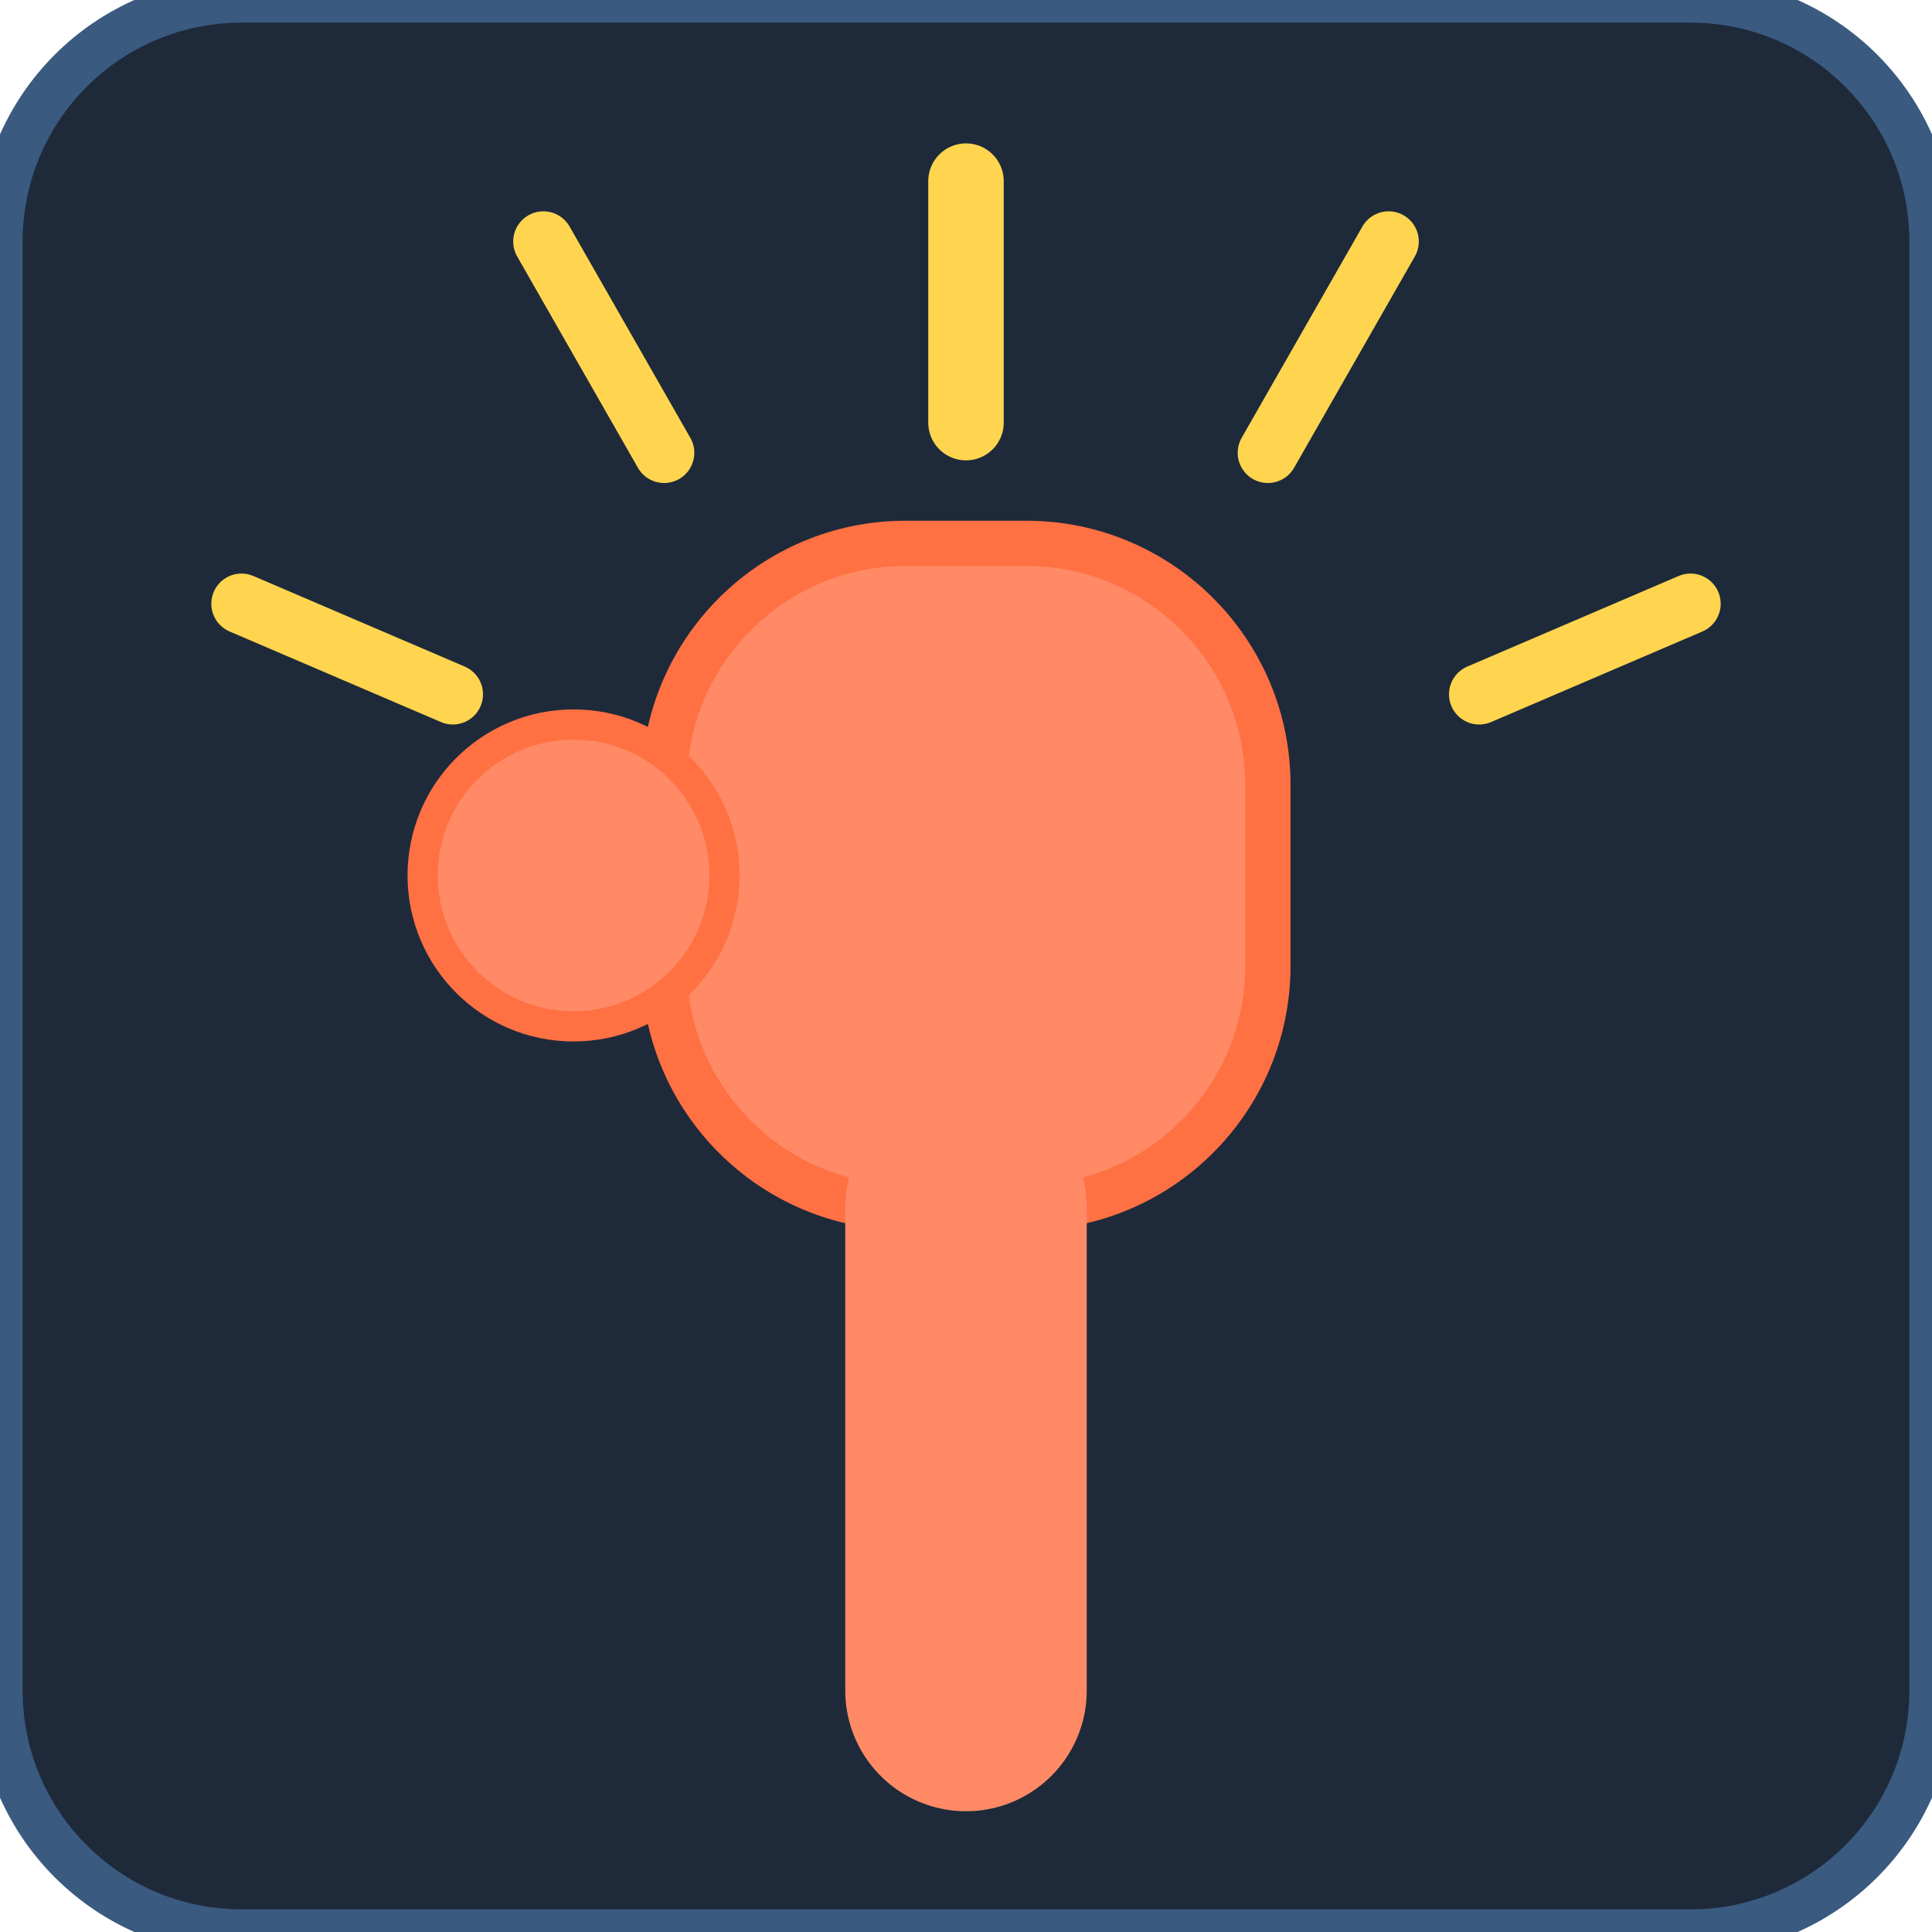
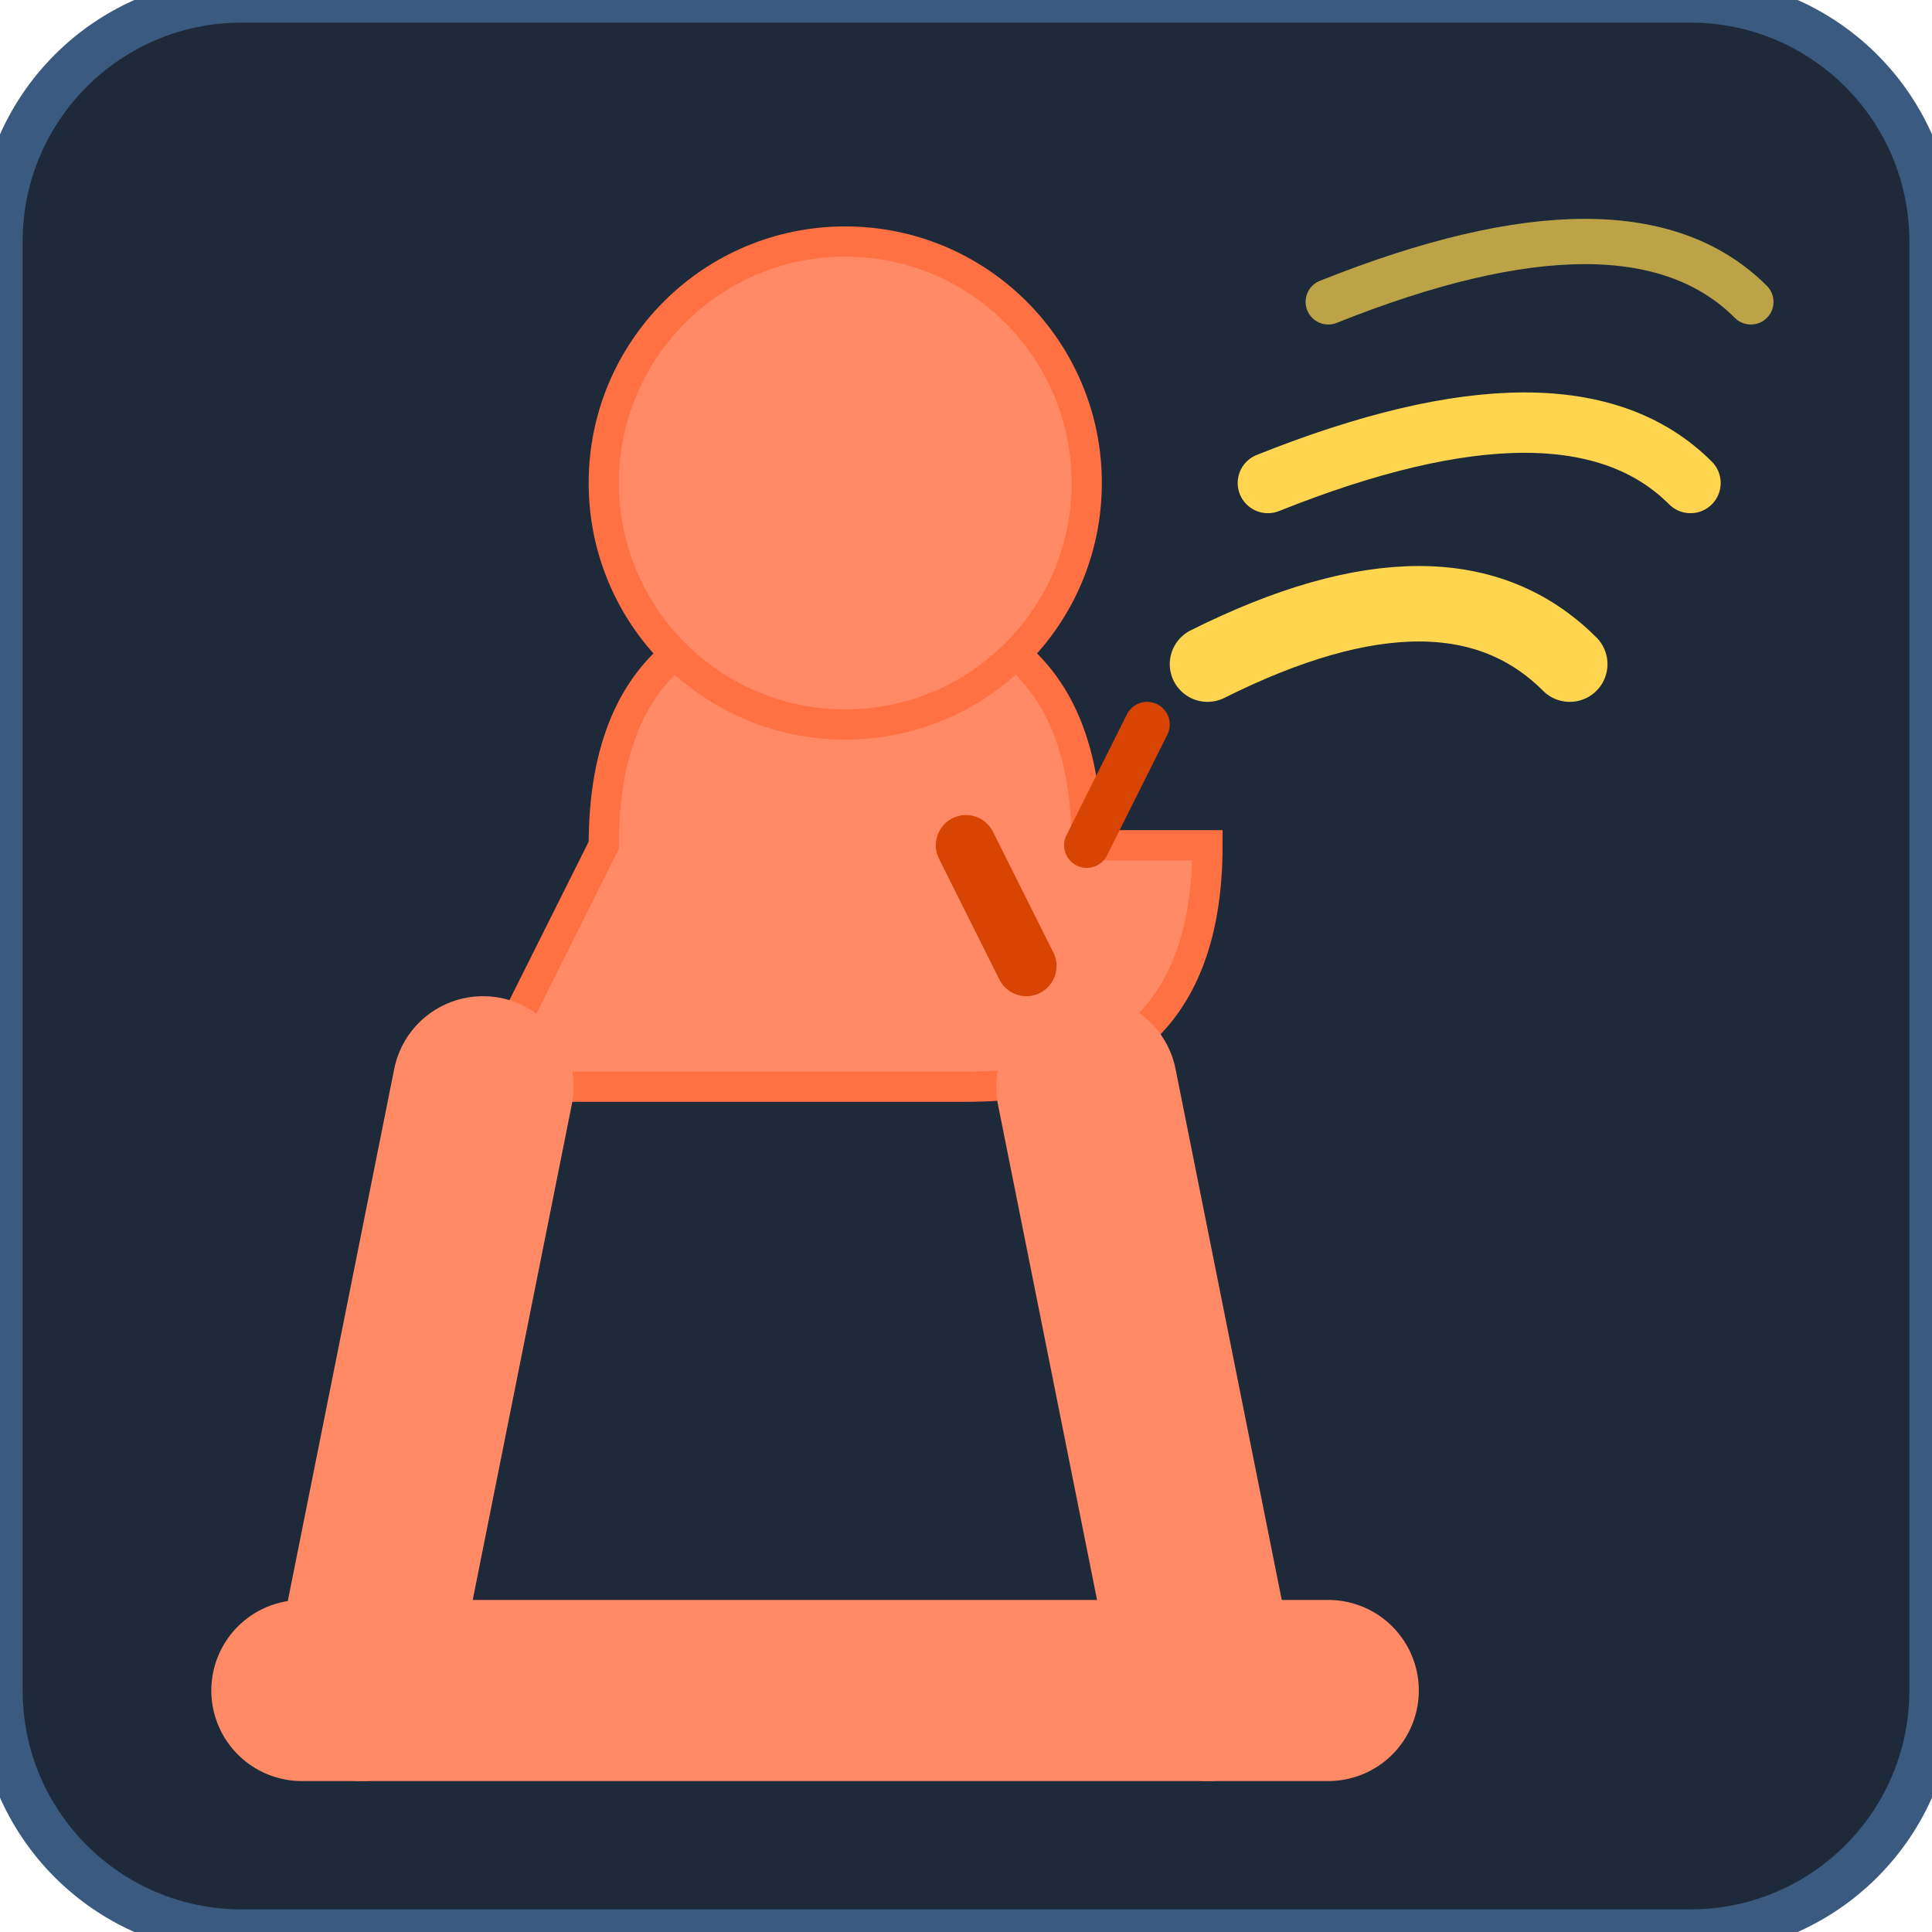
<svg xmlns="http://www.w3.org/2000/svg" viewBox="0 0 64 64">
  <rect x="0" y="0" width="64" height="64" rx="8" fill="#1e2a3a" stroke="#3a5a80" stroke-width="1.5" />
-   <line x1="32" y1="6" x2="32" y2="14" stroke="#ffd54f" stroke-width="2.5" stroke-linecap="round" />
-   <line x1="46" y1="8" x2="42" y2="15" stroke="#ffd54f" stroke-width="2" stroke-linecap="round" />
-   <line x1="56" y1="20" x2="49" y2="23" stroke="#ffd54f" stroke-width="2" stroke-linecap="round" />
-   <line x1="18" y1="8" x2="22" y2="15" stroke="#ffd54f" stroke-width="2" stroke-linecap="round" />
-   <line x1="8" y1="20" x2="15" y2="23" stroke="#ffd54f" stroke-width="2" stroke-linecap="round" />
-   <rect x="22" y="18" width="20" height="22" rx="8" fill="#ff8a65" stroke="#ff7043" stroke-width="1.5" />
-   <rect x="14" y="24" width="10" height="10" rx="5" fill="#ff8a65" stroke="#ff7043" stroke-width="1" />
-   <line x1="32" y1="40" x2="32" y2="56" stroke="#ff8a65" stroke-width="8" stroke-linecap="round" />
+   <path d="M 16,36 L 20,28 Q 20,20 28,20 Q 36,20 36,28 L 40,28 Q 40,36 32,36 Z" fill="#ff8a65" stroke="#ff7043" stroke-width="1" />
+   <circle cx="28" cy="16" r="8" fill="#ff8a65" stroke="#ff7043" stroke-width="1" />
+   <line x1="16" y1="36" x2="12" y2="56" stroke="#ff8a65" stroke-width="6" stroke-linecap="round" />
+   <line x1="36" y1="36" x2="40" y2="56" stroke="#ff8a65" stroke-width="6" stroke-linecap="round" />
+   <line x1="10" y1="56" x2="44" y2="56" stroke="#ff8a65" stroke-width="6" stroke-linecap="round" stroke-linejoin="round" />
+   <path d="M 40,22 Q 48,18 52,22" fill="none" stroke="#ffd54f" stroke-width="2.5" stroke-linecap="round" />
+   <path d="M 42,16 Q 52,12 56,16" fill="none" stroke="#ffd54f" stroke-width="2" stroke-linecap="round" />
+   <path d="M 44,10 Q 54,6 58,10" fill="none" stroke="#ffd54f" stroke-width="1.5" stroke-linecap="round" opacity="0.7" />
+   <line x1="32" y1="28" x2="34" y2="32" stroke="#d84404" stroke-width="2" stroke-linecap="round" />
+   <line x1="36" y1="28" x2="38" y2="24" stroke="#d84404" stroke-width="1.5" stroke-linecap="round" />
</svg>
